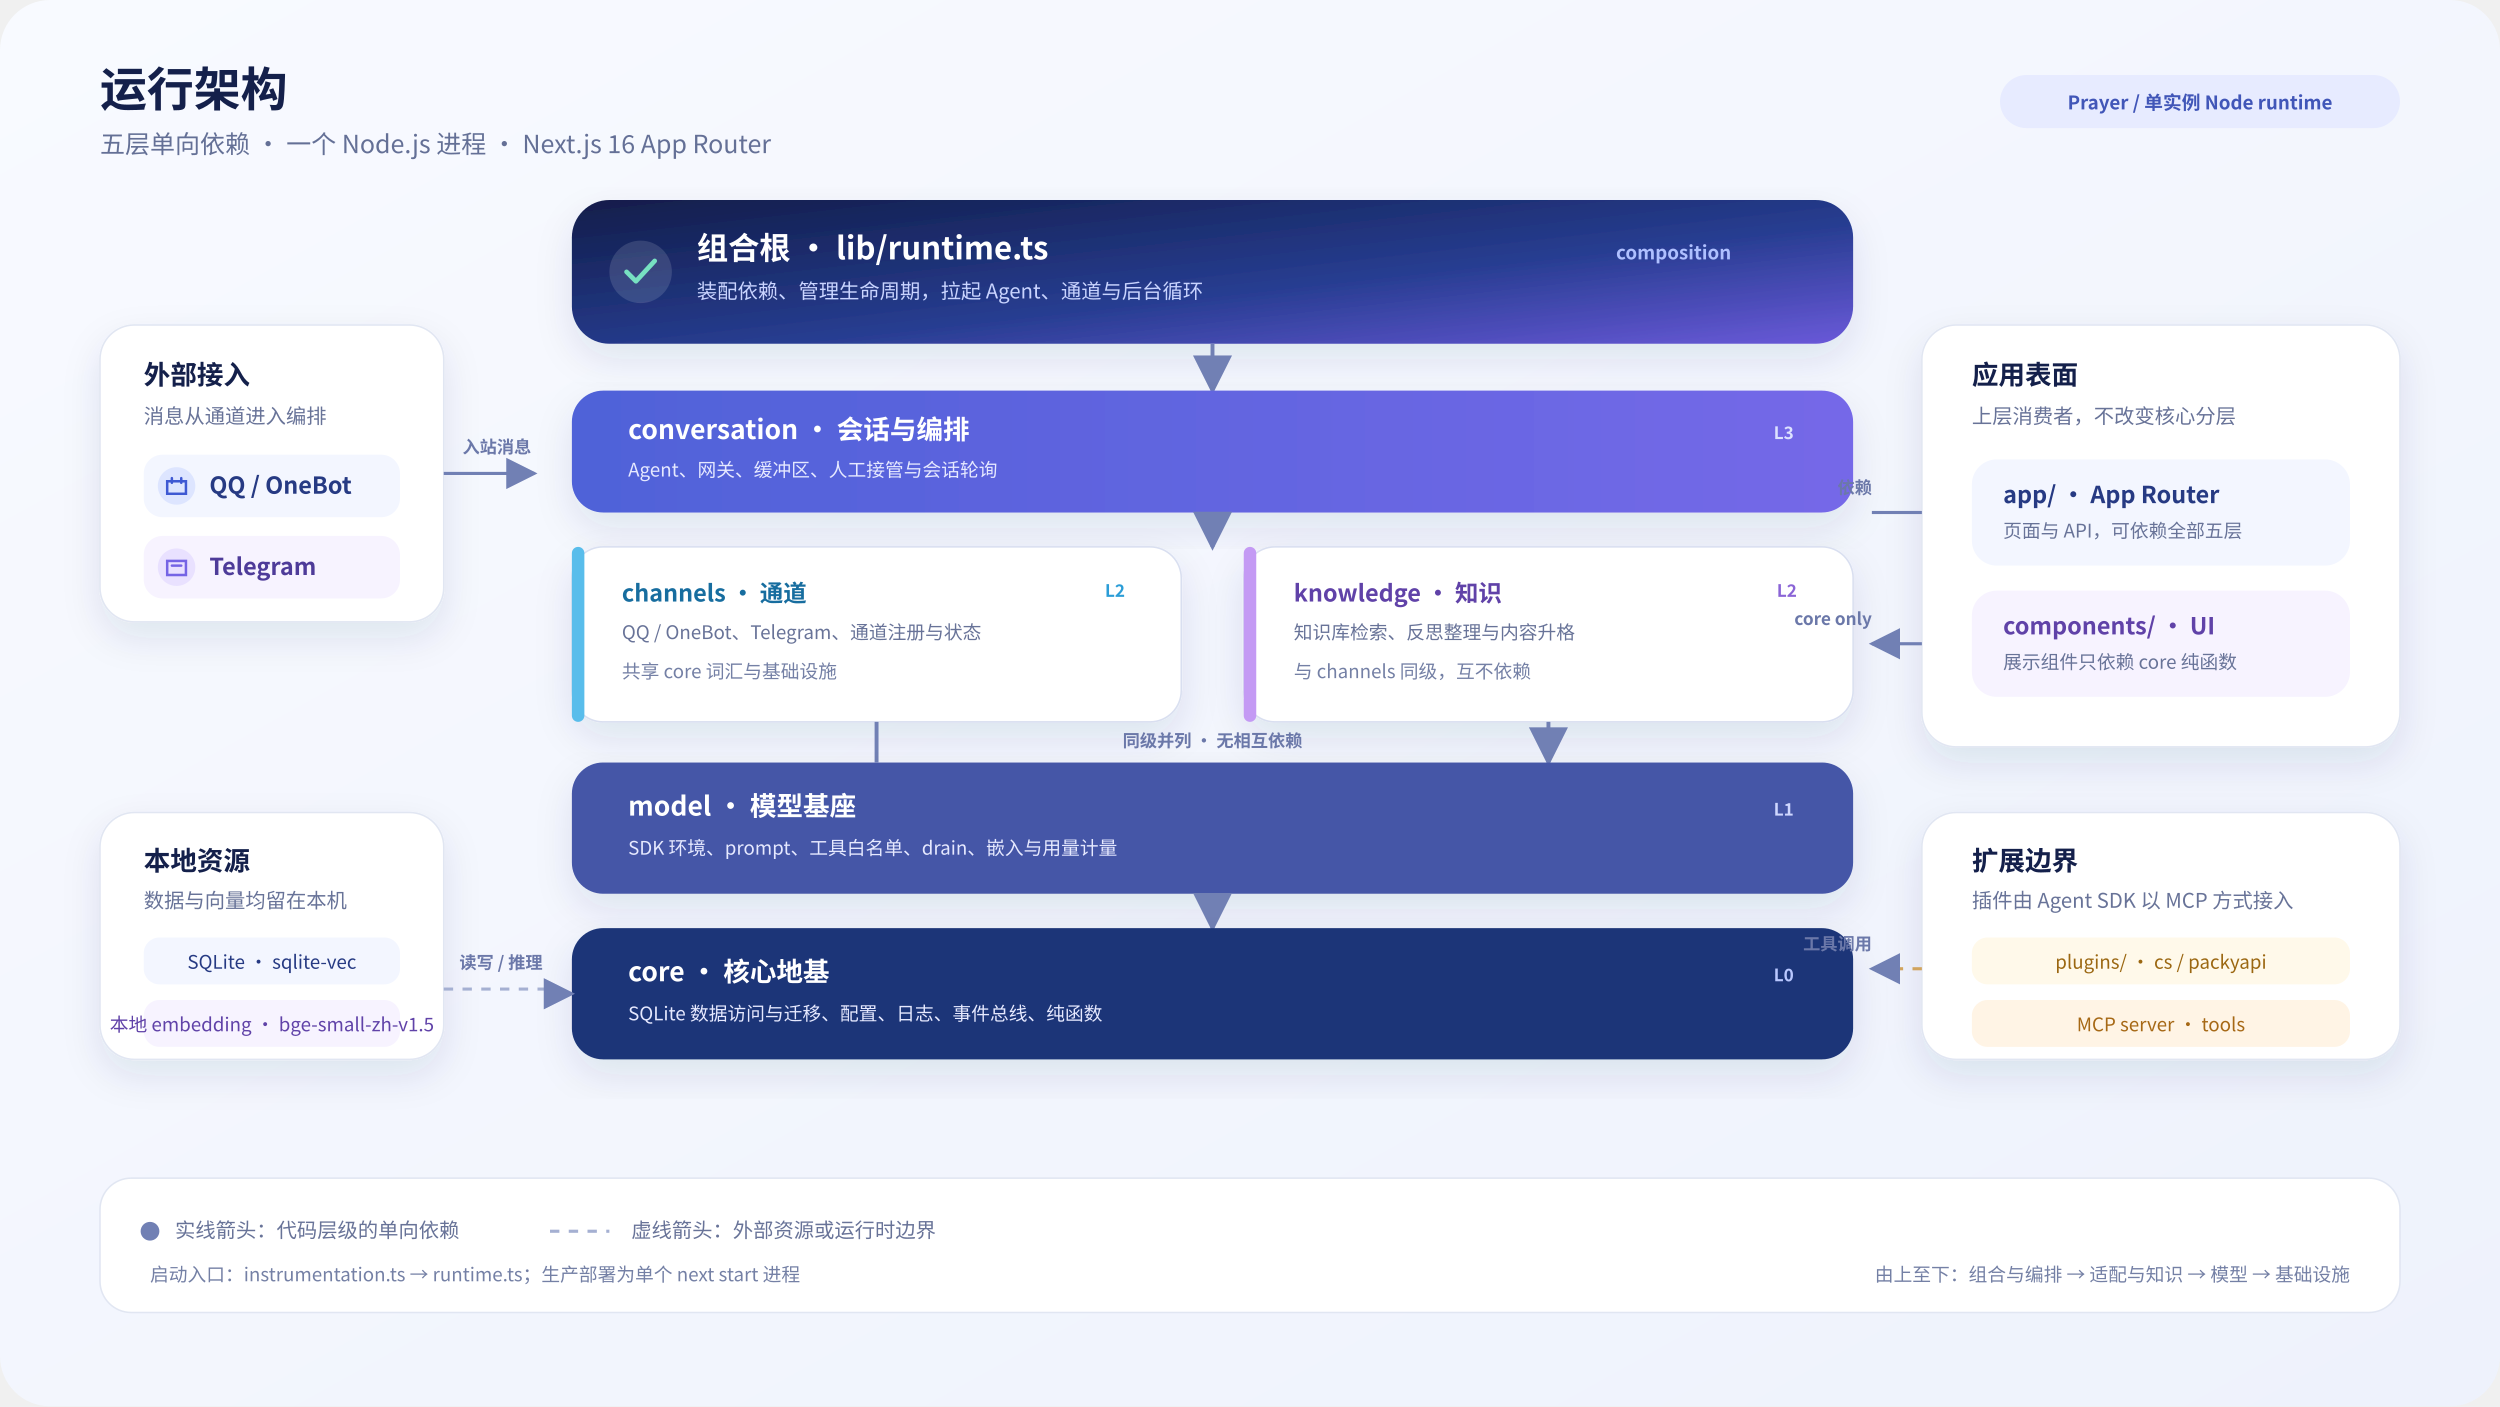
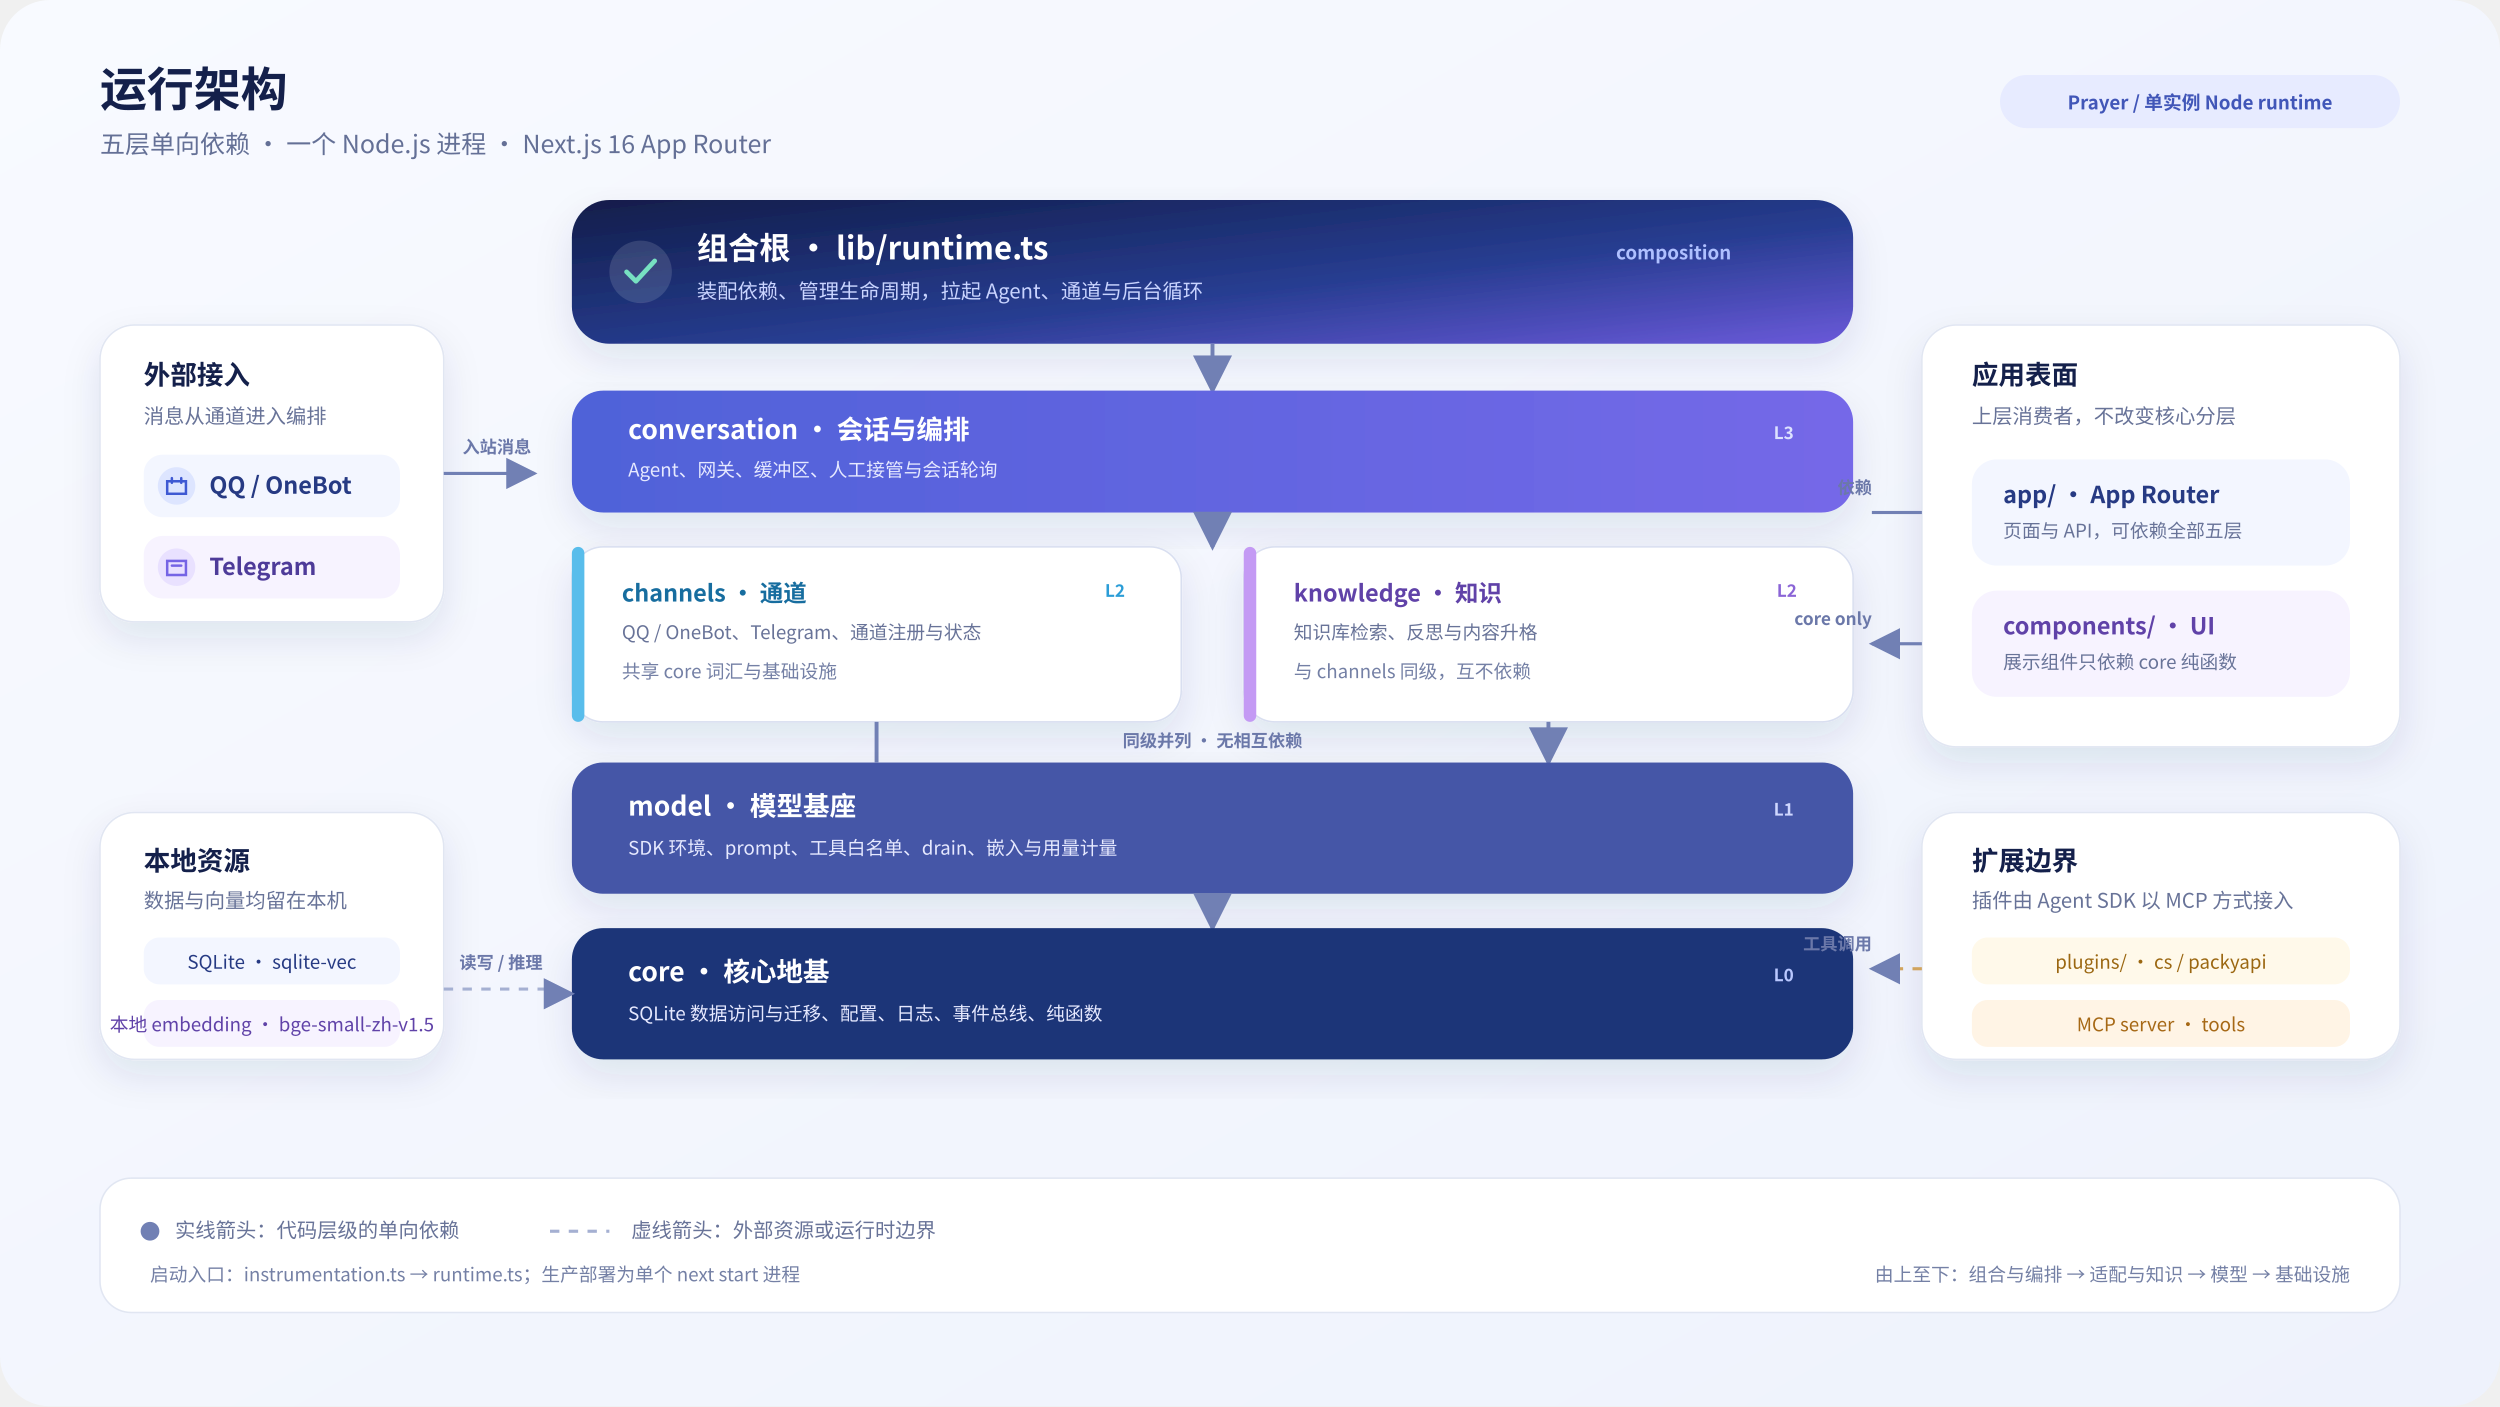
<svg xmlns="http://www.w3.org/2000/svg" viewBox="0 0 1600 900" role="img" aria-labelledby="title desc">
  <defs>
    <linearGradient id="bg" x1="0" y1="0" x2="1" y2="1">
      <stop offset="0" stop-color="#F8FAFF" />
      <stop offset="1" stop-color="#EEF2FC" />
    </linearGradient>
    <linearGradient id="root" x1="0" y1="0" x2="1" y2="1">
      <stop offset="0" stop-color="#111D4A" />
      <stop offset="0.58" stop-color="#273D91" />
      <stop offset="1" stop-color="#6A59D9" />
    </linearGradient>
    <linearGradient id="conversation" x1="0" y1="0" x2="1" y2="0">
      <stop offset="0" stop-color="#4F62D8" />
      <stop offset="1" stop-color="#7568E8" />
    </linearGradient>
    <filter id="shadow" x="-20%" y="-20%" width="140%" height="150%">
      <feDropShadow dx="0" dy="10" stdDeviation="12" flood-color="#1C2C61" flood-opacity="0.10" />
    </filter>
    <marker id="arrow" markerWidth="12" markerHeight="12" refX="10" refY="6" orient="auto">
      <path d="M1 1L11 6L1 11Z" fill="#7180B4" />
    </marker>
    <style>
      .font {
        font-family: "PingFang SC", "Hiragino Sans GB", "Microsoft YaHei", "Noto Sans CJK SC", sans-serif;
      }
      .title {
        font-size: 30px;
        font-weight: 700;
        fill: #14204b;
      }
      .subtitle {
        font-size: 16px;
        fill: #647096;
      }
      .section {
        font-size: 17px;
        font-weight: 700;
        fill: #14204b;
      }
      .body {
        font-size: 13px;
        font-weight: 500;
        fill: #687398;
      }
      .small {
        font-size: 12px;
        font-weight: 500;
        fill: #7480a5;
      }
      .note {
        font-size: 11px;
        font-weight: 600;
        fill: #6b78a9;
      }
      .root-title {
        font-size: 20px;
        font-weight: 700;
        fill: #fff;
      }
      .root-copy {
        font-size: 13px;
        fill: #c9d4ff;
      }
      .layer-title {
        font-size: 17px;
        font-weight: 700;
        fill: #fff;
      }
      .layer-copy {
        font-size: 12px;
        font-weight: 500;
        fill: #e6e9ff;
      }
      .card-title {
        font-size: 15px;
        font-weight: 700;
      }
      .card-copy {
        font-size: 12px;
        font-weight: 500;
      }
    </style>
  </defs>
  <rect width="1600" height="900" rx="32" fill="url(#bg)" />
  <text x="64" y="68" class="font title">运行架构</text>
  <text x="64" y="98" class="font subtitle">五层单向依赖 · 一个 Node.js 进程 · Next.js 16 App Router</text>
  <rect x="1280" y="48" width="256" height="34" rx="17" fill="#E7EBFF" />
  <text x="1408" y="70" text-anchor="middle" class="font" font-size="12" font-weight="700" fill="#4156B8">Prayer / 单实例 Node runtime</text>
  <rect x="64" y="208" width="220" height="190" rx="22" fill="#FFF" stroke="#E1E6F2" filter="url(#shadow)" />
  <text x="92" y="246" class="font section">外部接入</text>
  <text x="92" y="271" class="font body">消息从通道进入编排</text>
  <g transform="translate(92 291)">
    <rect width="164" height="40" rx="12" fill="#F3F6FF" />
    <circle cx="21" cy="20" r="12" fill="#DDE5FF" />
    <path d="M15 17H27V25H15Z M18 15V18M24 15V18" fill="none" stroke="#3E59D3" stroke-width="1.6" stroke-linecap="round" />
    <text x="42" y="25" class="font card-title" fill="#263A83">QQ / OneBot</text>
  </g>
  <g transform="translate(92 343)">
    <rect width="164" height="40" rx="12" fill="#F7F3FF" />
    <circle cx="21" cy="20" r="12" fill="#E9E1FF" />
    <path d="M15 16H27V25H15Z M18 19H24" fill="none" stroke="#7564E5" stroke-width="1.6" stroke-linecap="round" />
    <text x="42" y="25" class="font card-title" fill="#4E3B99">Telegram</text>
  </g>
  <path d="M284 303H342" fill="none" stroke="#7180B4" stroke-width="2" marker-end="url(#arrow)" />
  <text x="296" y="290" class="font note">入站消息</text>
  <rect x="366" y="128" width="820" height="92" rx="24" fill="url(#root)" filter="url(#shadow)" />
  <circle cx="410" cy="174" r="20" fill="#FFF" fill-opacity=".13" />
  <path d="M401 174L407 180L419 167" fill="none" stroke="#77E1C1" stroke-width="3" stroke-linecap="round" stroke-linejoin="round" />
  <text x="446" y="166" class="font root-title">组合根 · lib/runtime.ts</text>
  <text x="446" y="191" class="font root-copy">装配依赖、管理生命周期，拉起 Agent、通道与后台循环</text>
  <text x="1108" y="166" text-anchor="end" class="font" font-size="12" font-weight="700" fill="#AFC0FF">composition</text>
  <path d="M776 220V250" fill="none" stroke="#7180B4" stroke-width="2.5" marker-end="url(#arrow)" />
  <rect x="366" y="250" width="820" height="78" rx="20" fill="url(#conversation)" filter="url(#shadow)" />
  <text x="402" y="281" class="font layer-title">conversation · 会话与编排</text>
  <text x="402" y="305" class="font layer-copy">Agent、网关、缓冲区、人工接管与会话轮询</text>
  <text x="1148" y="281" text-anchor="end" class="font" font-size="11" font-weight="700" fill="#DDE2FF">L3</text>
  <path d="M776 328V350" fill="none" stroke="#7180B4" stroke-width="2.5" marker-end="url(#arrow)" />
  <rect x="366" y="350" width="390" height="112" rx="20" fill="#FFF" stroke="#D9DFF0" filter="url(#shadow)" />
  <rect x="366" y="350" width="8" height="112" rx="4" fill="#59BDEB" />
  <text x="398" y="385" class="font card-title" fill="#176D9F">channels · 通道</text>
  <text x="398" y="409" class="font card-copy" fill="#687398">QQ / OneBot、Telegram、通道注册与状态</text>
  <text x="398" y="434" class="font small">共享 core 词汇与基础设施</text>
  <text x="720" y="382" text-anchor="end" class="font" font-size="11" font-weight="700" fill="#2B9DD7">L2</text>
  <rect x="796" y="350" width="390" height="112" rx="20" fill="#FFF" stroke="#D9DFF0" filter="url(#shadow)" />
  <rect x="796" y="350" width="8" height="112" rx="4" fill="#C49AF4" />
  <text x="828" y="385" class="font card-title" fill="#6042A8">knowledge · 知识</text>
-   <text x="828" y="409" class="font card-copy" fill="#687398">知识库检索、反思整理与内容升格</text>
+   <text x="828" y="409" class="font card-copy" fill="#687398">知识库检索、反思与内容升格</text>
  <text x="828" y="434" class="font small">与 channels 同级，互不依赖</text>
  <text x="1150" y="382" text-anchor="end" class="font" font-size="11" font-weight="700" fill="#8A64D6">L2</text>
  <path d="M561 462V488M991 462V488" fill="none" stroke="#7180B4" stroke-width="2.5" marker-end="url(#arrow)" />
  <text x="776" y="478" text-anchor="middle" class="font note">同级并列 · 无相互依赖</text>
  <rect x="366" y="488" width="820" height="84" rx="20" fill="#4456A7" filter="url(#shadow)" />
  <text x="402" y="522" class="font layer-title">model · 模型基座</text>
  <text x="402" y="547" class="font layer-copy">SDK 环境、prompt、工具白名单、drain、嵌入与用量计量</text>
  <text x="1148" y="522" text-anchor="end" class="font" font-size="11" font-weight="700" fill="#CFD7FF">L1</text>
  <path d="M776 572V594" fill="none" stroke="#7180B4" stroke-width="2.5" marker-end="url(#arrow)" />
  <rect x="366" y="594" width="820" height="84" rx="20" fill="#1F3478" filter="url(#shadow)" />
  <text x="402" y="628" class="font layer-title">core · 核心地基</text>
  <text x="402" y="653" class="font layer-copy">SQLite 数据访问与迁移、配置、日志、事件总线、纯函数</text>
  <text x="1148" y="628" text-anchor="end" class="font" font-size="11" font-weight="700" fill="#B9C8FF">L0</text>
  <rect x="64" y="520" width="220" height="158" rx="22" fill="#FFF" stroke="#E1E6F2" filter="url(#shadow)" />
  <text x="92" y="557" class="font section">本地资源</text>
  <text x="92" y="581" class="font body">数据与向量均留在本机</text>
  <g transform="translate(92 600)">
    <rect width="164" height="30" rx="10" fill="#F3F6FF" />
    <text x="82" y="20" text-anchor="middle" class="font card-copy" fill="#263A83">SQLite · sqlite-vec</text>
  </g>
  <g transform="translate(92 640)">
    <rect width="164" height="30" rx="10" fill="#F7F3FF" />
    <text x="82" y="20" text-anchor="middle" class="font card-copy" fill="#6042A8">本地 embedding · bge-small-zh-v1.5</text>
  </g>
  <path d="M284 633H350C360 633 360 636 366 636" fill="none" stroke="#A5B0D2" stroke-width="2" stroke-dasharray="6 6" marker-end="url(#arrow)" />
  <text x="294" y="620" class="font note">读写 / 推理</text>
  <rect x="1230" y="208" width="306" height="270" rx="22" fill="#FFF" stroke="#E1E6F2" filter="url(#shadow)" />
  <text x="1262" y="246" class="font section">应用表面</text>
  <text x="1262" y="271" class="font body">上层消费者，不改变核心分层</text>
  <g transform="translate(1262 294)">
    <rect width="242" height="68" rx="16" fill="#F3F6FF" />
    <text x="20" y="28" class="font card-title" fill="#263A83">app/ · App Router</text>
    <text x="20" y="50" class="font card-copy" fill="#687398">页面与 API，可依赖全部五层</text>
  </g>
  <g transform="translate(1262 378)">
    <rect width="242" height="68" rx="16" fill="#F7F3FF" />
    <text x="20" y="28" class="font card-title" fill="#6042A8">components/ · UI</text>
    <text x="20" y="50" class="font card-copy" fill="#687398">展示组件只依赖 core 纯函数</text>
  </g>
  <path d="M1230 328H1198M1230 412H1198" fill="none" stroke="#7180B4" stroke-width="2" marker-end="url(#arrow)" />
  <text x="1198" y="316" text-anchor="end" class="font note">依赖</text>
  <text x="1198" y="400" text-anchor="end" class="font note">core only</text>
  <rect x="1230" y="520" width="306" height="158" rx="22" fill="#FFF" stroke="#E1E6F2" filter="url(#shadow)" />
  <text x="1262" y="557" class="font section">扩展边界</text>
  <text x="1262" y="581" class="font body">插件由 Agent SDK 以 MCP 方式接入</text>
  <g transform="translate(1262 600)">
    <rect width="242" height="30" rx="10" fill="#FFF9EA" />
    <text x="121" y="20" text-anchor="middle" class="font card-copy" fill="#9B6711">plugins/ · cs / packyapi</text>
  </g>
  <g transform="translate(1262 640)">
    <rect width="242" height="30" rx="10" fill="#FFF4E5" />
    <text x="121" y="20" text-anchor="middle" class="font card-copy" fill="#A66815">MCP server · tools</text>
  </g>
  <path d="M1230 620H1198" fill="none" stroke="#D1A45E" stroke-width="2" stroke-dasharray="6 6" marker-end="url(#arrow)" />
  <text x="1198" y="608" text-anchor="end" class="font note">工具调用</text>
  <rect x="64" y="754" width="1472" height="86" rx="20" fill="#FFF" stroke="#E1E6F2" />
  <circle cx="96" cy="788" r="6" fill="#7180B4" />
  <text x="112" y="792" class="font body">实线箭头：代码层级的单向依赖</text>
  <line x1="352" y1="788" x2="390" y2="788" stroke="#A5B0D2" stroke-width="2" stroke-dasharray="6 6" />
  <text x="404" y="792" class="font body">虚线箭头：外部资源或运行时边界</text>
  <text x="96" y="820" class="font small">启动入口：instrumentation.ts → runtime.ts；生产部署为单个 next start 进程</text>
  <text x="1504" y="820" text-anchor="end" class="font small">由上至下：组合与编排 → 适配与知识 → 模型 → 基础设施</text>
</svg>
